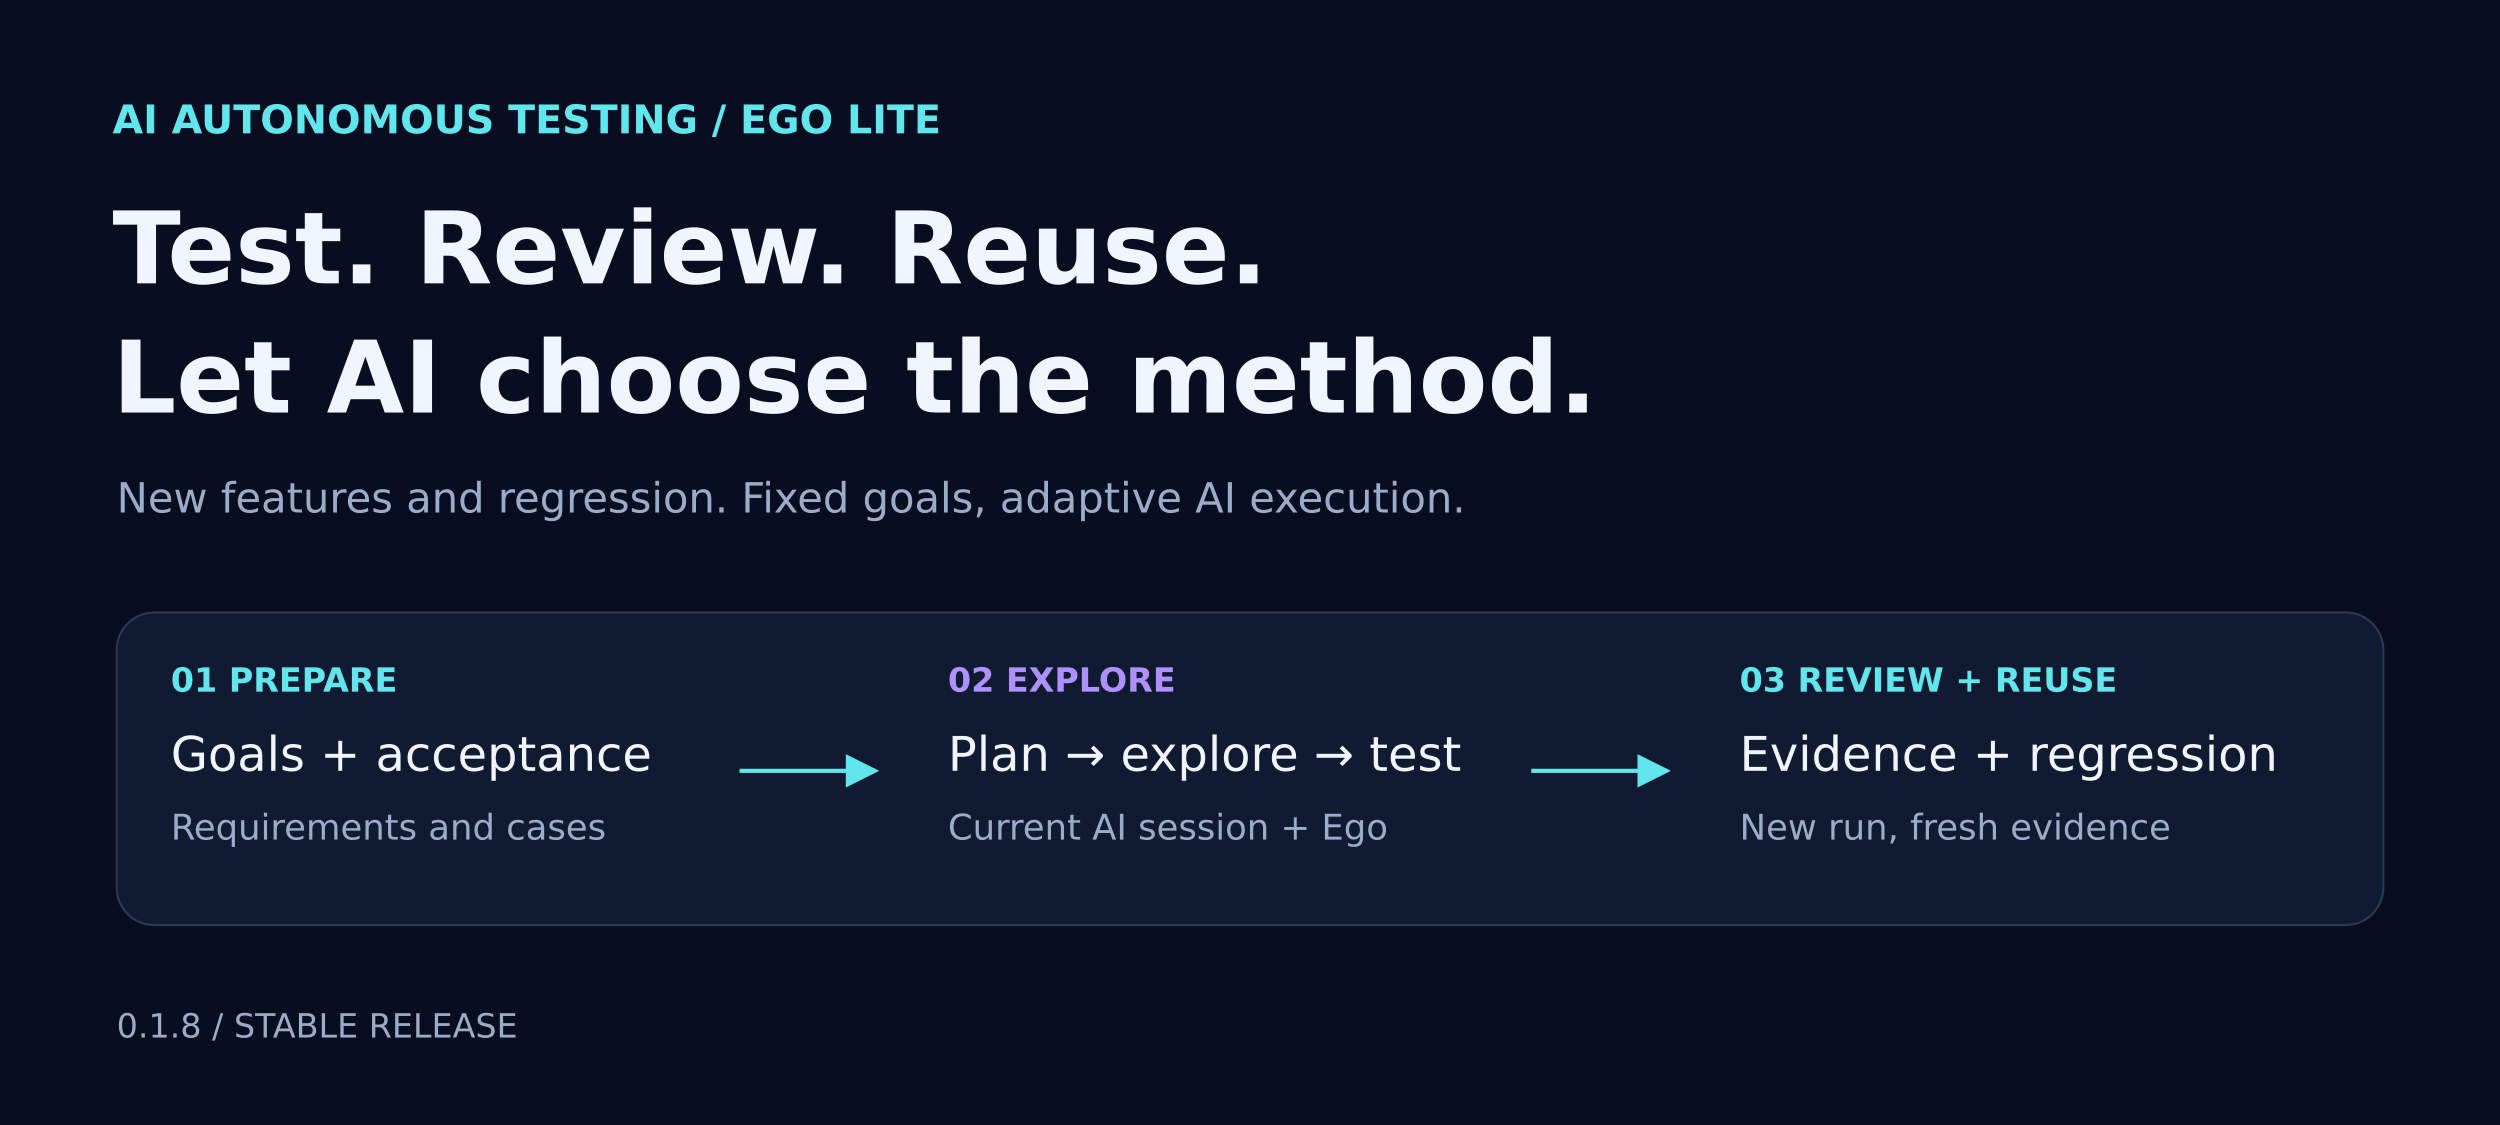
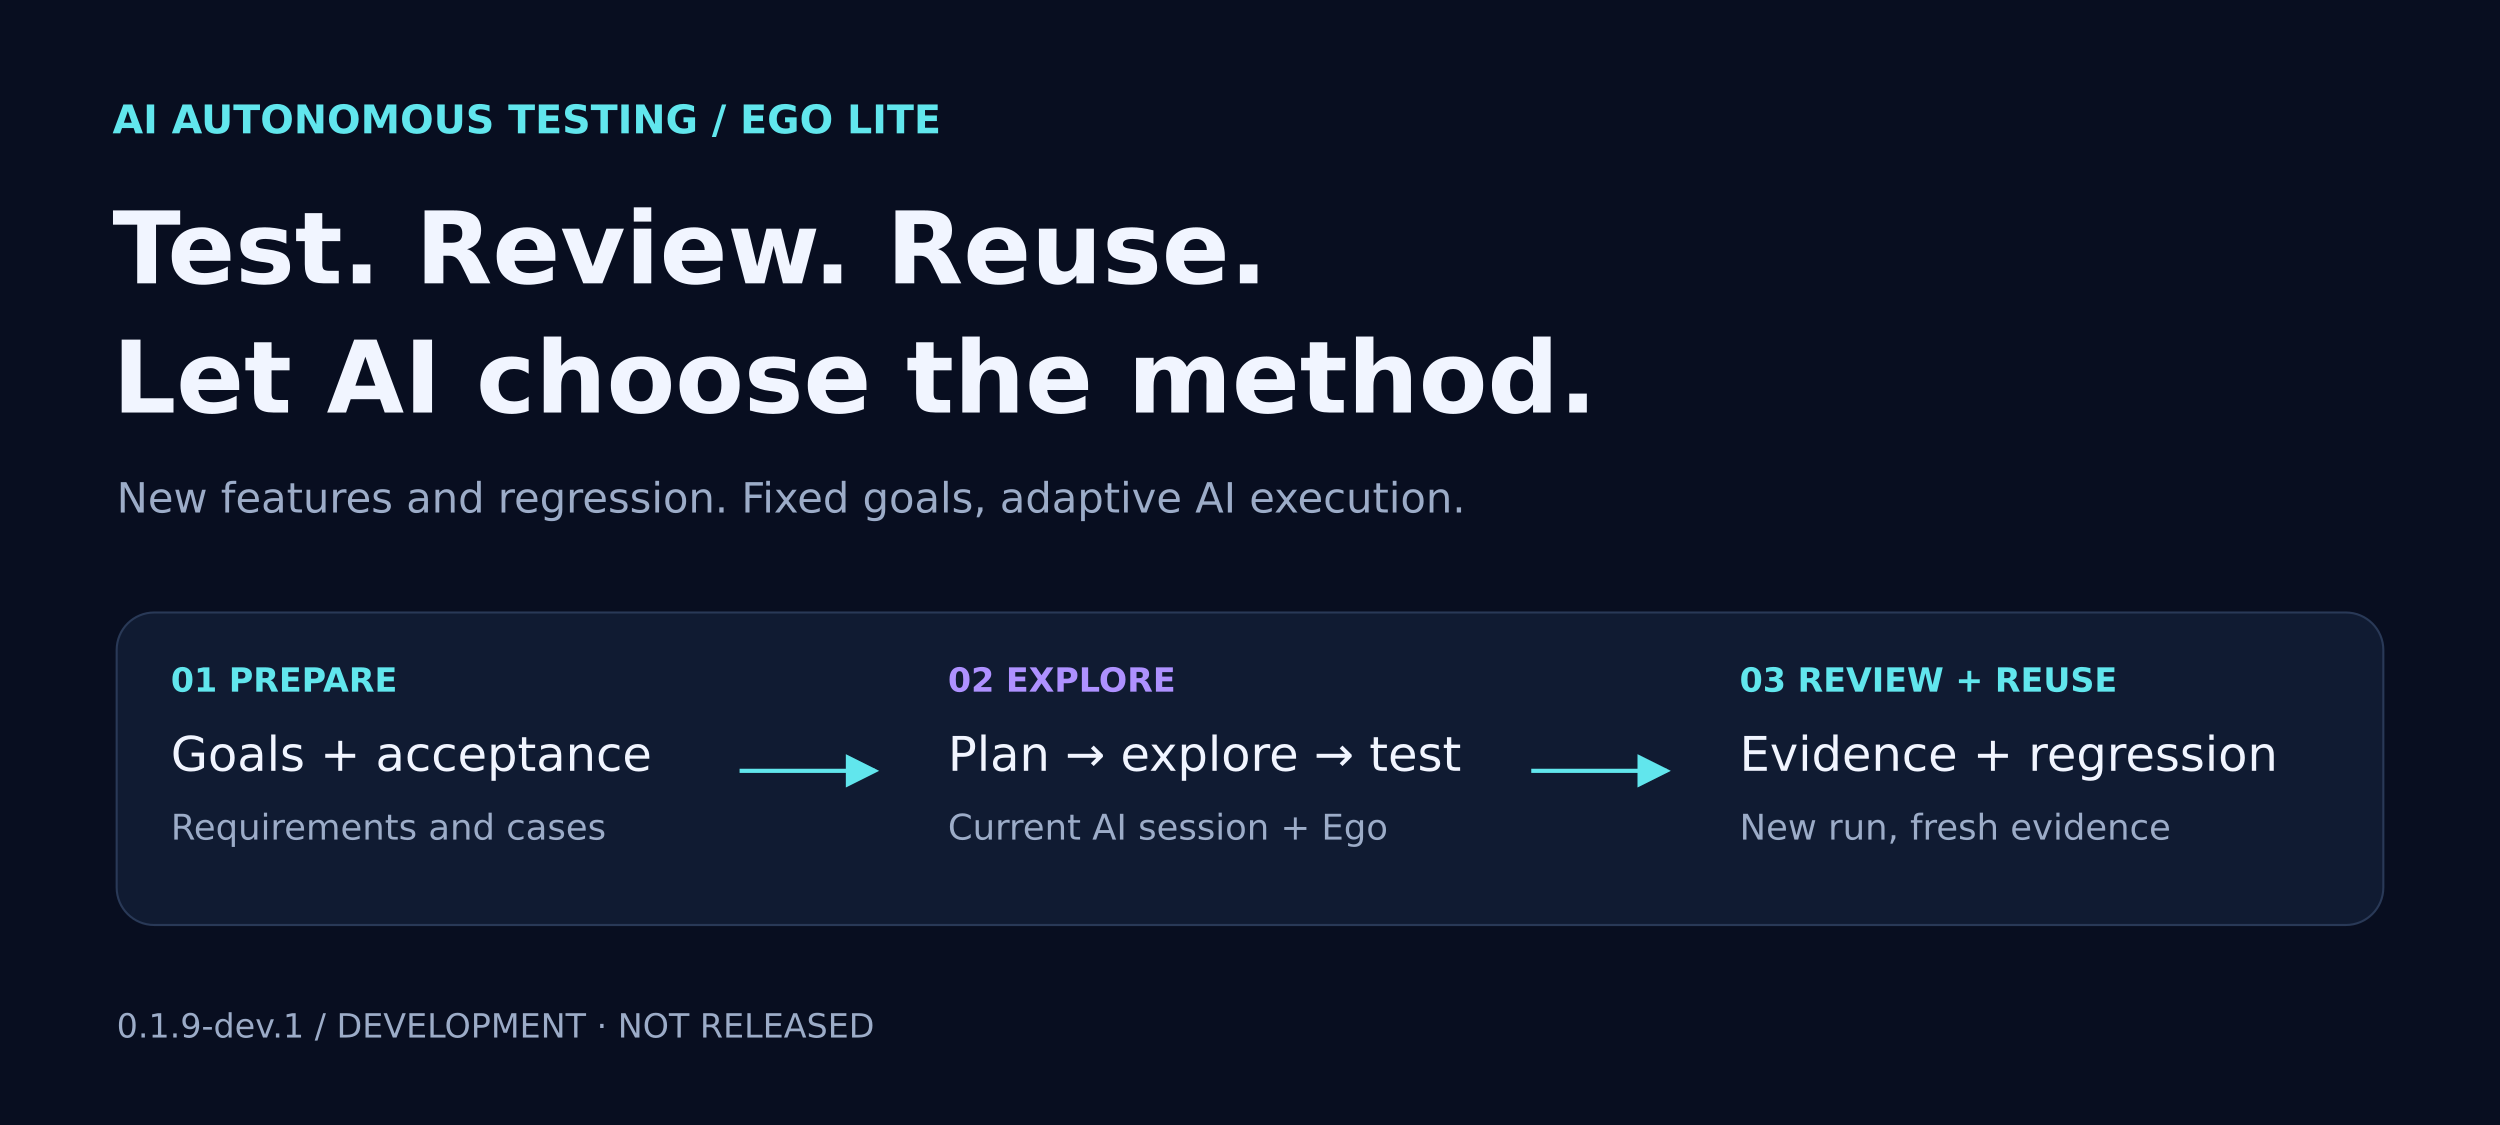
<svg xmlns="http://www.w3.org/2000/svg" width="1200" height="540" viewBox="0 0 1200 540" role="img" aria-label="AI Autonomous Testing · Ego Lite">
  <defs>
    <linearGradient id="g">
      <stop stop-color="#61e6ed" />
      <stop offset="1" stop-color="#ae91ff" />
    </linearGradient>
    <marker id="arrow" markerWidth="8" markerHeight="8" refX="7" refY="4" orient="auto">
      <path d="M0,0 L8,4 L0,8" fill="#61e6ed" />
    </marker>
  </defs>
  <g font-family="DejaVu Sans, Noto Sans CJK SC, sans-serif">
    <rect x="0" y="0" width="1200" height="540" rx="0" fill="#080e20" stroke="#080e20" />
    <path d="M0,2 H1200" stroke="url(#g)" stroke-width="4" />
    <text x="54" y="64" font-size="19" fill="#61e6ed" font-weight="700">AI AUTONOMOUS TESTING / EGO LITE</text>
    <text x="54" y="136" font-size="48" fill="#f1f5ff" font-weight="700">Test. Review. Reuse.</text>
    <text x="54" y="198" font-size="48" fill="#f1f5ff" font-weight="700">Let AI choose the method.</text>
    <text x="56" y="246" font-size="20" fill="#9cacc8" font-weight="400">New features and regression. Fixed goals, adaptive AI execution.</text>
    <rect x="56" y="294" width="1088" height="150" rx="18" fill="#101b32" stroke="#293957" />
    <text x="82" y="332" font-size="16" fill="#61e6ed" font-weight="700">01  PREPARE</text>
    <text x="82" y="370" font-size="23" fill="#f1f5ff" font-weight="400">Goals + acceptance</text>
    <text x="82" y="403" font-size="17" fill="#9cacc8" font-weight="400">Requirements and cases</text>
    <text x="455" y="332" font-size="16" fill="#ae91ff" font-weight="700">02  EXPLORE</text>
    <text x="455" y="370" font-size="23" fill="#f1f5ff" font-weight="400">Plan → explore → test</text>
    <text x="455" y="403" font-size="17" fill="#9cacc8" font-weight="400">Current AI session + Ego</text>
    <text x="835" y="332" font-size="16" fill="#61e6ed" font-weight="700">03  REVIEW + REUSE</text>
    <text x="835" y="370" font-size="23" fill="#f1f5ff" font-weight="400">Evidence + regression</text>
    <text x="835" y="403" font-size="17" fill="#9cacc8" font-weight="400">New run, fresh evidence</text>
    <path d="M355,370 L420,370" stroke="#61e6ed" stroke-width="2" fill="none" marker-end="url(#arrow)" />
    <path d="M735,370 L800,370" stroke="#61e6ed" stroke-width="2" fill="none" marker-end="url(#arrow)" />
-     <text x="56" y="498" font-size="16" fill="#9cacc8" font-weight="400">0.1.8  /  STABLE RELEASE</text>
+     <text x="56" y="498" font-size="16" fill="#9cacc8" font-weight="400">0.1.9-dev.1  /  DEVELOPMENT · NOT RELEASED</text>
  </g>
</svg>
